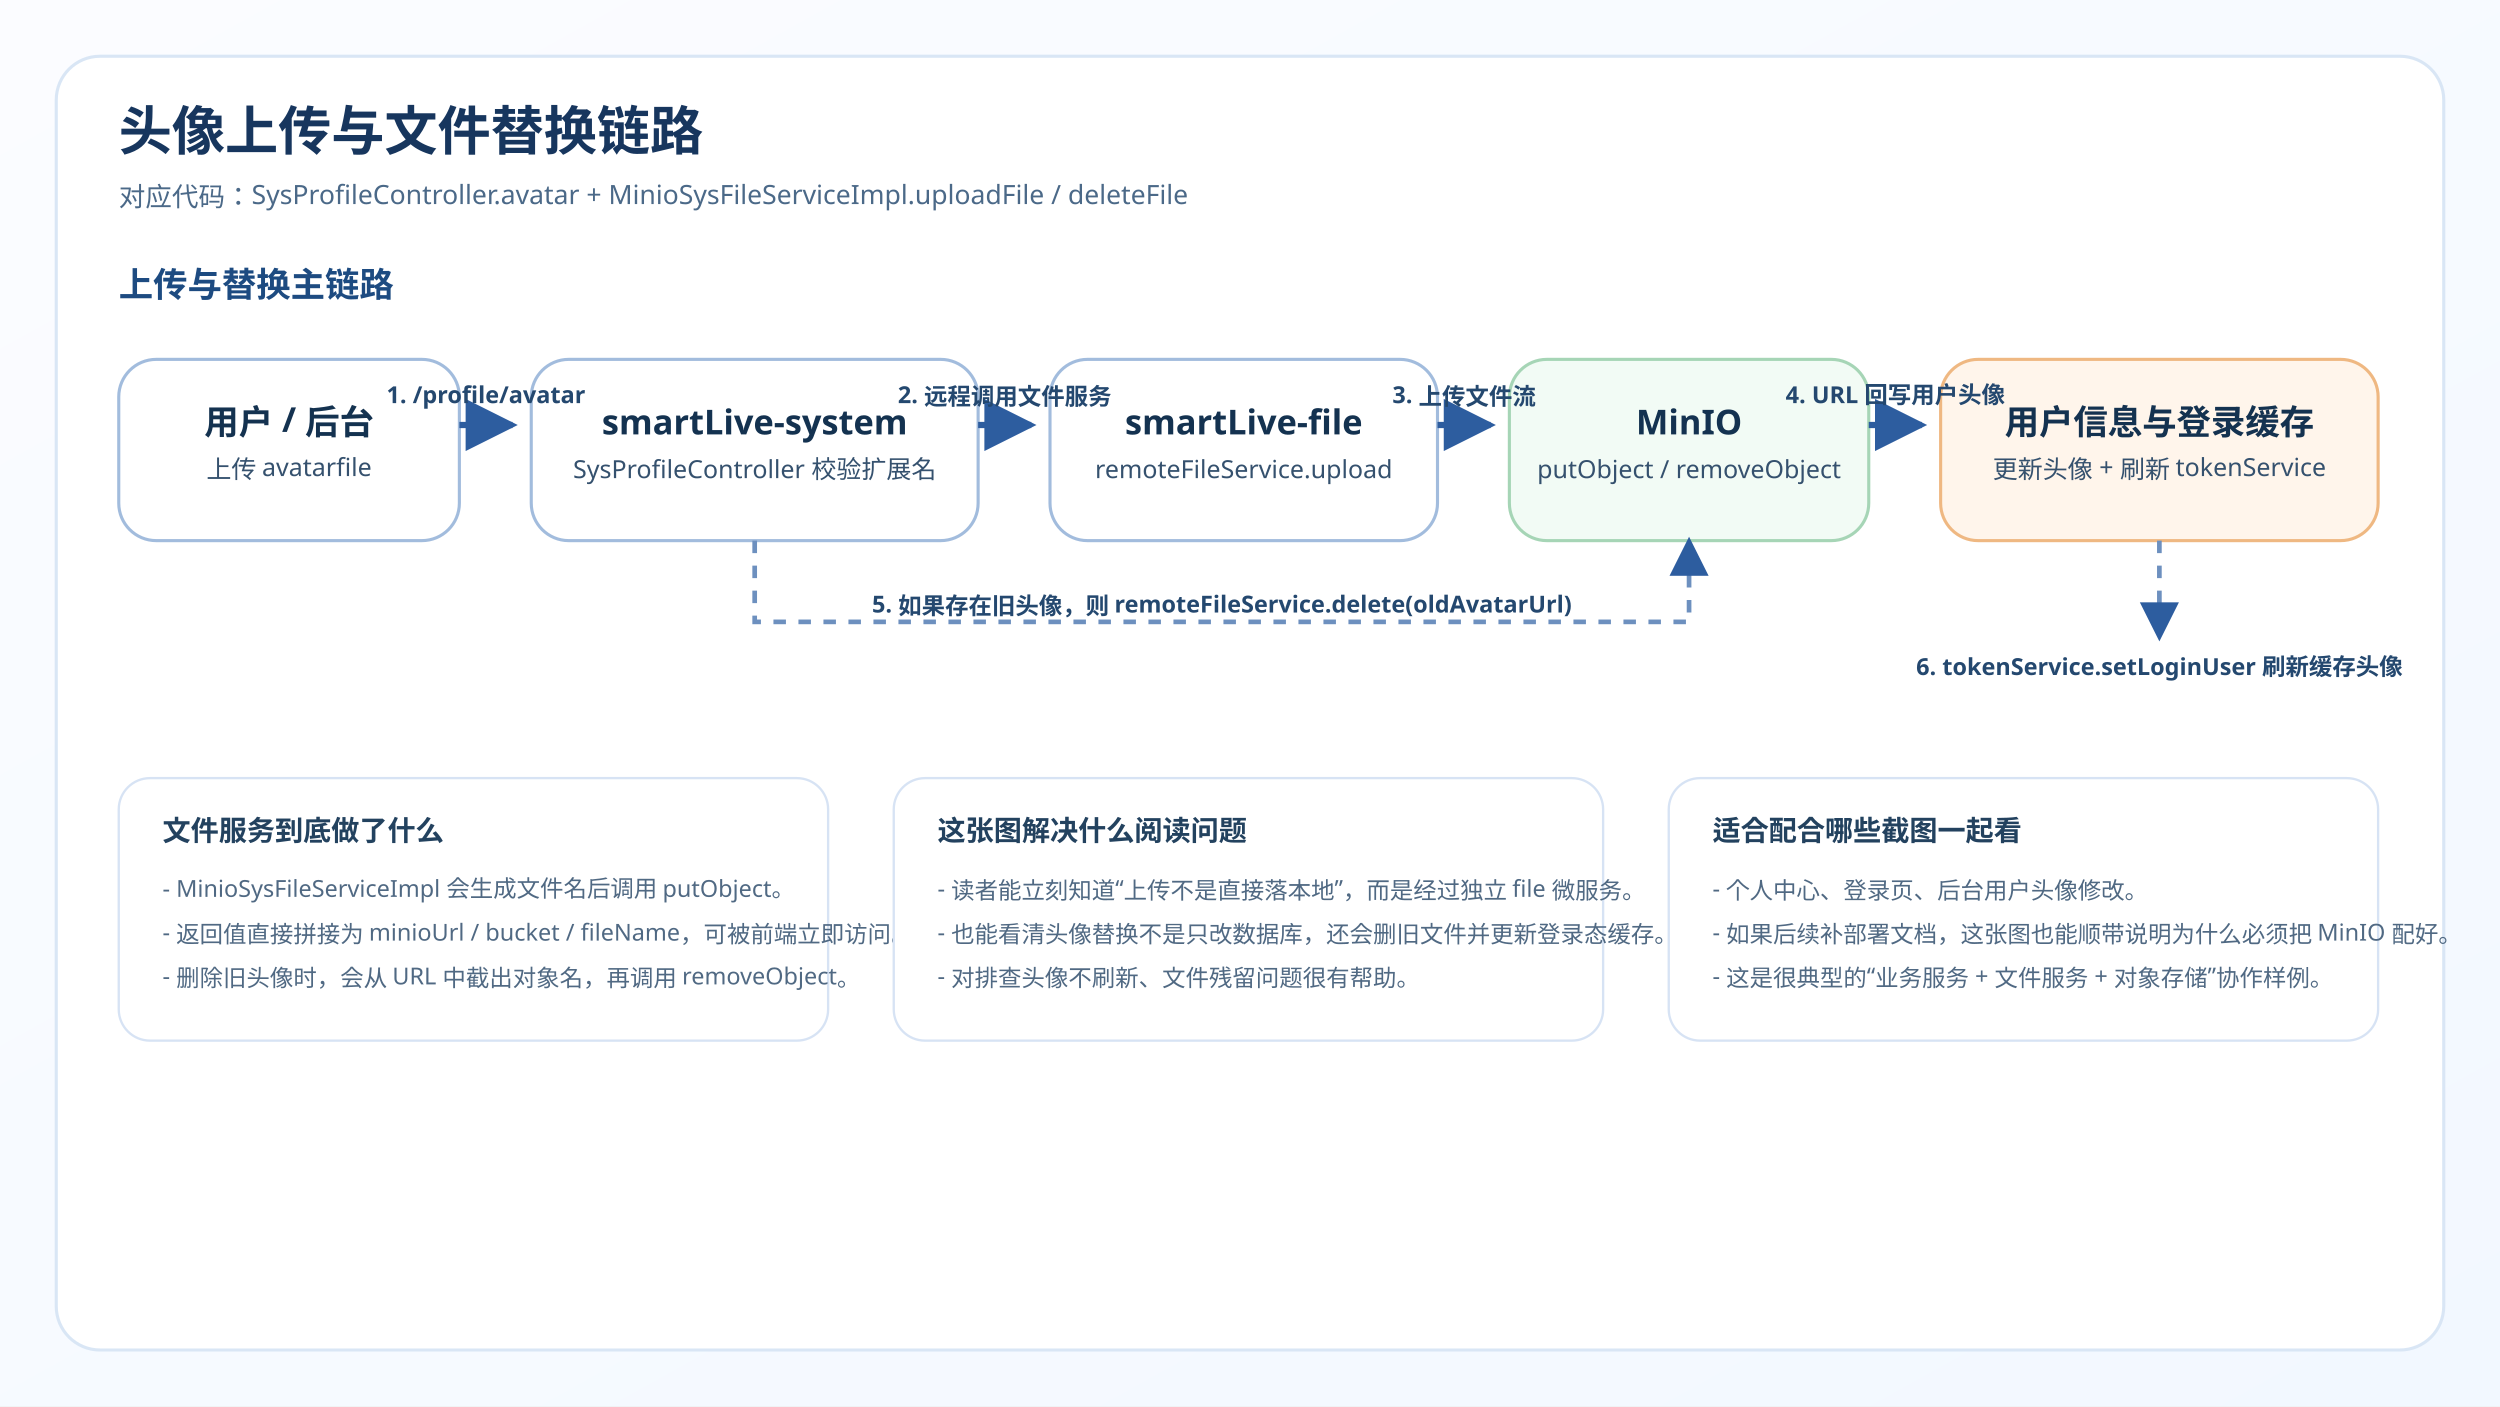
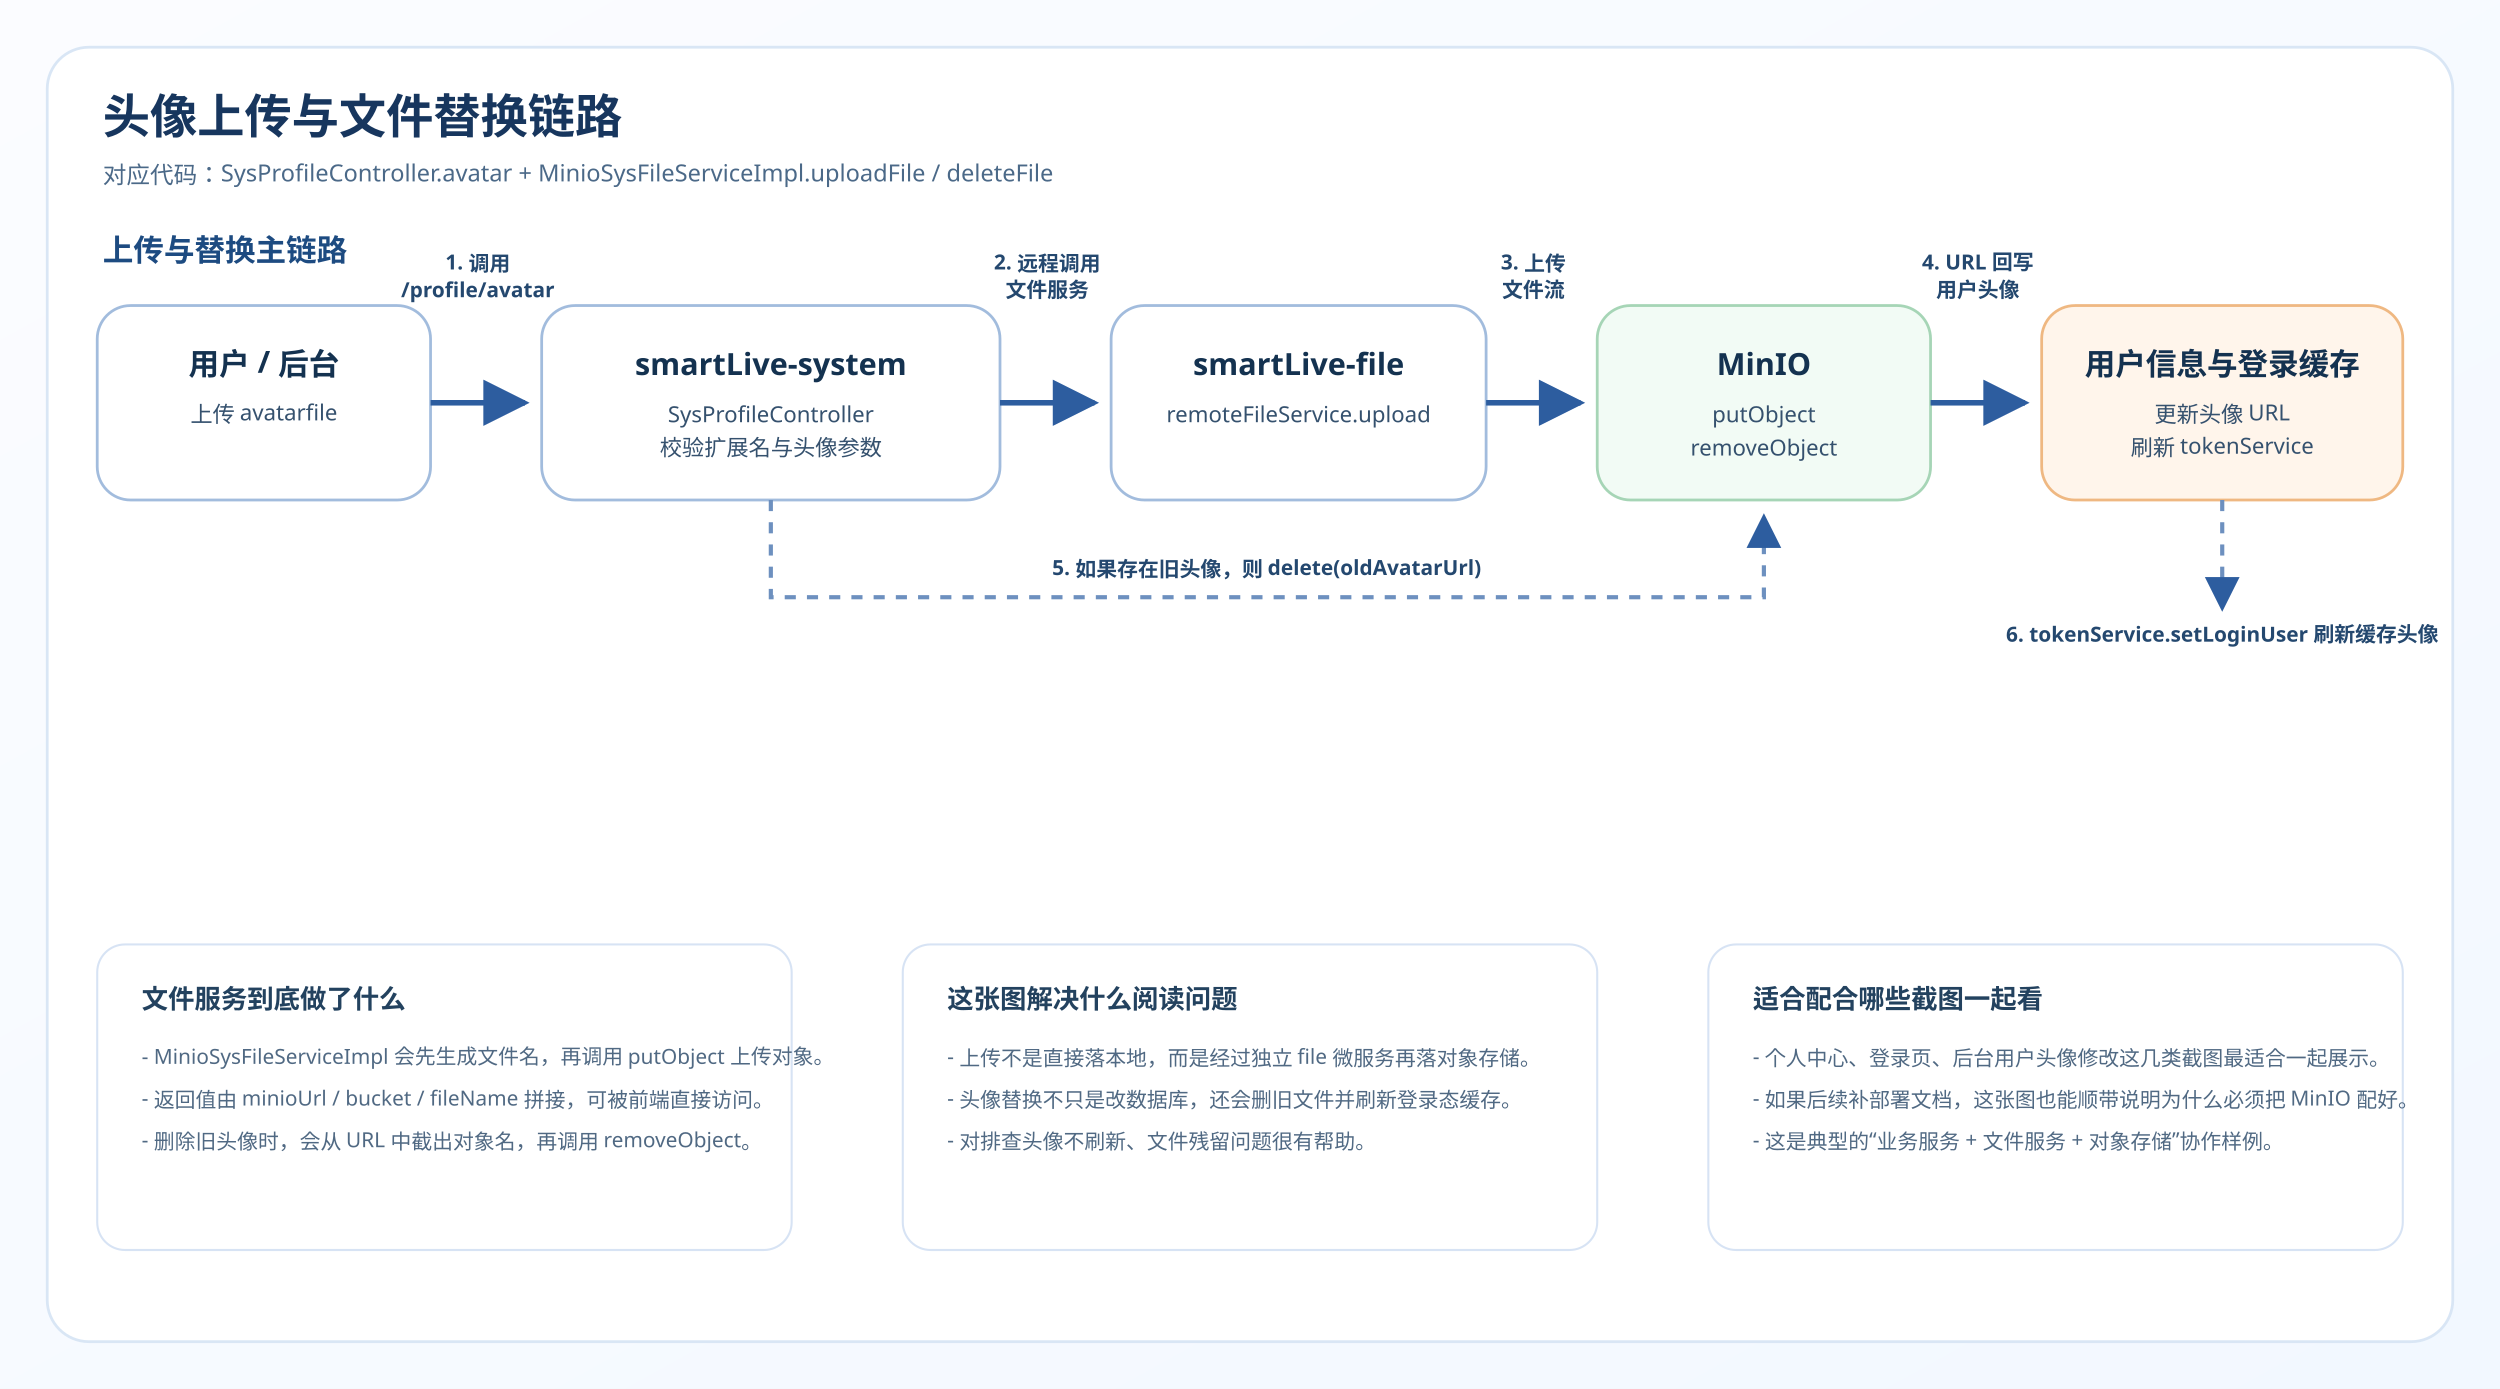
- <svg xmlns="http://www.w3.org/2000/svg" width="1600" height="900" viewBox="0 0 1600 900" role="img" aria-labelledby="title desc">
+ <svg xmlns="http://www.w3.org/2000/svg" width="1800" height="1000" viewBox="0 0 1800 1000" role="img" aria-labelledby="title desc">
  <defs>
    <linearGradient id="bg" x1="0" y1="0" x2="1" y2="1">
      <stop offset="0%" stop-color="#fbfcff" />
      <stop offset="100%" stop-color="#f2f8ff" />
    </linearGradient>
    <marker id="arrow" viewBox="0 0 12 12" refX="10" refY="6" markerWidth="10" markerHeight="10" orient="auto-start-reverse">
      <path d="M1,1 L11,6 L1,11 Z" fill="#2d5d9f" />
    </marker>
    <style>
      .title { font: 700 34px 'Microsoft YaHei', 'PingFang SC', sans-serif; fill: #17365e; }
      .subtitle { font: 500 17px 'Microsoft YaHei', 'PingFang SC', sans-serif; fill: #4b6988; }
      .section { font: 700 22px 'Microsoft YaHei', 'PingFang SC', sans-serif; fill: #1d4b81; }
      .node-title { font: 700 22px 'Microsoft YaHei', 'PingFang SC', sans-serif; fill: #143250; }
      .node-text { font: 500 16px 'Microsoft YaHei', 'PingFang SC', sans-serif; fill: #35516e; }
-       .label { font: 600 15px 'Microsoft YaHei', 'PingFang SC', sans-serif; fill: #24486f; }
-       .note-title { font: 700 18px 'Microsoft YaHei', 'PingFang SC', sans-serif; fill: #23425f; }
+       .step { font: 600 15px 'Microsoft YaHei', 'PingFang SC', sans-serif; fill: #24486f; }
+       .note-title { font: 700 19px 'Microsoft YaHei', 'PingFang SC', sans-serif; fill: #23425f; }
      .note-text { font: 500 15px 'Microsoft YaHei', 'PingFang SC', sans-serif; fill: #506983; }
      .node { fill: #ffffff; stroke: #a2bcdd; stroke-width: 2; rx: 24; }
      .store { fill: #f2fbf5; stroke: #a6d5b6; stroke-width: 2; rx: 24; }
      .cache { fill: #fff5eb; stroke: #efb882; stroke-width: 2; rx: 24; }
      .note { fill: #ffffff; stroke: #d7e3f4; stroke-width: 1.5; rx: 20; }
      .line { stroke: #2d5d9f; stroke-width: 4; fill: none; marker-end: url(#arrow); }
      .dash { stroke: #6d90bf; stroke-width: 3; stroke-dasharray: 8 8; fill: none; marker-end: url(#arrow); }
    </style>
  </defs>
-   <rect width="1600" height="900" fill="url(#bg)" />
-   <rect x="36" y="36" width="1528" height="828" rx="28" fill="#ffffff" stroke="#d9e6f5" stroke-width="2" />
-   <text class="title" x="76" y="96">头像上传与文件替换链路</text>
-   <text class="subtitle" x="76" y="132">对应代码：SysProfileController.avatar + MinioSysFileServiceImpl.uploadFile / deleteFile</text>
-   <text class="section" x="76" y="190">上传与替换主链路</text>
-   <rect class="node" x="76" y="230" width="218" height="116" />
-   <text class="node-title" x="185" y="278" text-anchor="middle">用户 / 后台</text>
-   <text class="node-text" x="185" y="306" text-anchor="middle">上传 avatarfile</text>
-   <rect class="node" x="340" y="230" width="286" height="116" />
-   <text class="node-title" x="483" y="278" text-anchor="middle">smartLive-system</text>
-   <text class="node-text" x="483" y="306" text-anchor="middle">SysProfileController 校验扩展名</text>
-   <rect class="node" x="672" y="230" width="248" height="116" />
-   <text class="node-title" x="796" y="278" text-anchor="middle">smartLive-file</text>
-   <text class="node-text" x="796" y="306" text-anchor="middle">remoteFileService.upload</text>
-   <rect class="store" x="966" y="230" width="230" height="116" />
-   <text class="node-title" x="1081" y="278" text-anchor="middle">MinIO</text>
-   <text class="node-text" x="1081" y="306" text-anchor="middle">putObject / removeObject</text>
-   <rect class="cache" x="1242" y="230" width="280" height="116" />
-   <text class="node-title" x="1382" y="278" text-anchor="middle">用户信息与登录缓存</text>
-   <text class="node-text" x="1382" y="306" text-anchor="middle">更新头像 + 刷新 tokenService</text>
-   <path class="line" d="M294 272 H328" />
-   <text class="label" x="311" y="258" text-anchor="middle">1. /profile/avatar</text>
-   <path class="line" d="M626 272 H660" />
-   <text class="label" x="643" y="258" text-anchor="middle">2. 远程调用文件服务</text>
-   <path class="line" d="M920 272 H954" />
-   <text class="label" x="937" y="258" text-anchor="middle">3. 上传文件流</text>
-   <path class="line" d="M1196 272 H1230" />
-   <text class="label" x="1213" y="258" text-anchor="middle">4. URL 回写用户头像</text>
-   <path class="dash" d="M483 346 V398 H1081 V346" />
-   <text class="label" x="782" y="392" text-anchor="middle">5. 如果存在旧头像，则 remoteFileService.delete(oldAvatarUrl)</text>
-   <path class="dash" d="M1382 346 V408" />
-   <text class="label" x="1382" y="432" text-anchor="middle">6. tokenService.setLoginUser 刷新缓存头像</text>
-   <rect class="note" x="76" y="498" width="454" height="168" />
-   <text class="note-title" x="104" y="538">文件服务到底做了什么</text>
-   <text class="note-text" x="104" y="574">- MinioSysFileServiceImpl 会生成文件名后调用 putObject。</text>
-   <text class="note-text" x="104" y="602">- 返回值直接拼接为 minioUrl / bucket / fileName，可被前端立即访问。</text>
-   <text class="note-text" x="104" y="630">- 删除旧头像时，会从 URL 中截出对象名，再调用 removeObject。</text>
-   <rect class="note" x="572" y="498" width="454" height="168" />
-   <text class="note-title" x="600" y="538">这张图解决什么阅读问题</text>
-   <text class="note-text" x="600" y="574">- 读者能立刻知道“上传不是直接落本地”，而是经过独立 file 微服务。</text>
-   <text class="note-text" x="600" y="602">- 也能看清头像替换不是只改数据库，还会删旧文件并更新登录态缓存。</text>
-   <text class="note-text" x="600" y="630">- 对排查头像不刷新、文件残留问题很有帮助。</text>
-   <rect class="note" x="1068" y="498" width="454" height="168" />
-   <text class="note-title" x="1096" y="538">适合配合哪些截图一起看</text>
-   <text class="note-text" x="1096" y="574">- 个人中心、登录页、后台用户头像修改。</text>
-   <text class="note-text" x="1096" y="602">- 如果后续补部署文档，这张图也能顺带说明为什么必须把 MinIO 配好。</text>
-   <text class="note-text" x="1096" y="630">- 这是很典型的“业务服务 + 文件服务 + 对象存储”协作样例。</text>
+   <rect width="1800" height="1000" fill="url(#bg)" />
+   <rect x="34" y="34" width="1732" height="932" rx="30" fill="#ffffff" stroke="#d9e6f5" stroke-width="2" />
+   <text class="title" x="74" y="96">头像上传与文件替换链路</text>
+   <text class="subtitle" x="74" y="132">对应代码：SysProfileController.avatar + MinioSysFileServiceImpl.uploadFile / deleteFile</text>
+   <text class="section" x="74" y="188">上传与替换主链路</text>
+   <rect class="node" x="70" y="220" width="240" height="140" />
+   <text class="node-title" x="190" y="270" text-anchor="middle">用户 / 后台</text>
+   <text class="node-text" x="190" y="304" text-anchor="middle">上传 avatarfile</text>
+   <rect class="node" x="390" y="220" width="330" height="140" />
+   <text class="node-title" x="555" y="270" text-anchor="middle">smartLive-system</text>
+   <text class="node-text" x="555" y="304" text-anchor="middle">SysProfileController</text>
+   <text class="node-text" x="555" y="328" text-anchor="middle">校验扩展名与头像参数</text>
+   <rect class="node" x="800" y="220" width="270" height="140" />
+   <text class="node-title" x="935" y="270" text-anchor="middle">smartLive-file</text>
+   <text class="node-text" x="935" y="304" text-anchor="middle">remoteFileService.upload</text>
+   <rect class="store" x="1150" y="220" width="240" height="140" />
+   <text class="node-title" x="1270" y="270" text-anchor="middle">MinIO</text>
+   <text class="node-text" x="1270" y="304" text-anchor="middle">putObject</text>
+   <text class="node-text" x="1270" y="328" text-anchor="middle">removeObject</text>
+   <rect class="cache" x="1470" y="220" width="260" height="140" />
+   <text class="node-title" x="1600" y="270" text-anchor="middle">用户信息与登录缓存</text>
+   <text class="node-text" x="1600" y="304" text-anchor="middle">更新头像 URL</text>
+   <text class="node-text" x="1600" y="328" text-anchor="middle">刷新 tokenService</text>
+   <path class="line" d="M310 290 H378" />
+   <text class="step" x="344" y="194" text-anchor="middle">1. 调用</text>
+   <text class="step" x="344" y="214" text-anchor="middle">/profile/avatar</text>
+   <path class="line" d="M720 290 H788" />
+   <text class="step" x="754" y="194" text-anchor="middle">2. 远程调用</text>
+   <text class="step" x="754" y="214" text-anchor="middle">文件服务</text>
+   <path class="line" d="M1070 290 H1138" />
+   <text class="step" x="1104" y="194" text-anchor="middle">3. 上传</text>
+   <text class="step" x="1104" y="214" text-anchor="middle">文件流</text>
+   <path class="line" d="M1390 290 H1458" />
+   <text class="step" x="1424" y="194" text-anchor="middle">4. URL 回写</text>
+   <text class="step" x="1424" y="214" text-anchor="middle">用户头像</text>
+   <path class="dash" d="M555 360 V430 H1270 V372" />
+   <text class="step" x="912" y="414" text-anchor="middle">5. 如果存在旧头像，则 delete(oldAvatarUrl)</text>
+   <path class="dash" d="M1600 360 V438" />
+   <text class="step" x="1600" y="462" text-anchor="middle">6. tokenService.setLoginUser 刷新缓存头像</text>
+   <rect class="note" x="70" y="680" width="500" height="220" />
+   <text class="note-title" x="102" y="726">文件服务到底做了什么</text>
+   <text class="note-text" x="102" y="766">- MinioSysFileServiceImpl 会先生成文件名，再调用 putObject 上传对象。</text>
+   <text class="note-text" x="102" y="796">- 返回值由 minioUrl / bucket / fileName 拼接，可被前端直接访问。</text>
+   <text class="note-text" x="102" y="826">- 删除旧头像时，会从 URL 中截出对象名，再调用 removeObject。</text>
+   <rect class="note" x="650" y="680" width="500" height="220" />
+   <text class="note-title" x="682" y="726">这张图解决什么阅读问题</text>
+   <text class="note-text" x="682" y="766">- 上传不是直接落本地，而是经过独立 file 微服务再落对象存储。</text>
+   <text class="note-text" x="682" y="796">- 头像替换不只是改数据库，还会删旧文件并刷新登录态缓存。</text>
+   <text class="note-text" x="682" y="826">- 对排查头像不刷新、文件残留问题很有帮助。</text>
+   <rect class="note" x="1230" y="680" width="500" height="220" />
+   <text class="note-title" x="1262" y="726">适合配合哪些截图一起看</text>
+   <text class="note-text" x="1262" y="766">- 个人中心、登录页、后台用户头像修改这几类截图最适合一起展示。</text>
+   <text class="note-text" x="1262" y="796">- 如果后续补部署文档，这张图也能顺带说明为什么必须把 MinIO 配好。</text>
+   <text class="note-text" x="1262" y="826">- 这是典型的“业务服务 + 文件服务 + 对象存储”协作样例。</text>
</svg>
